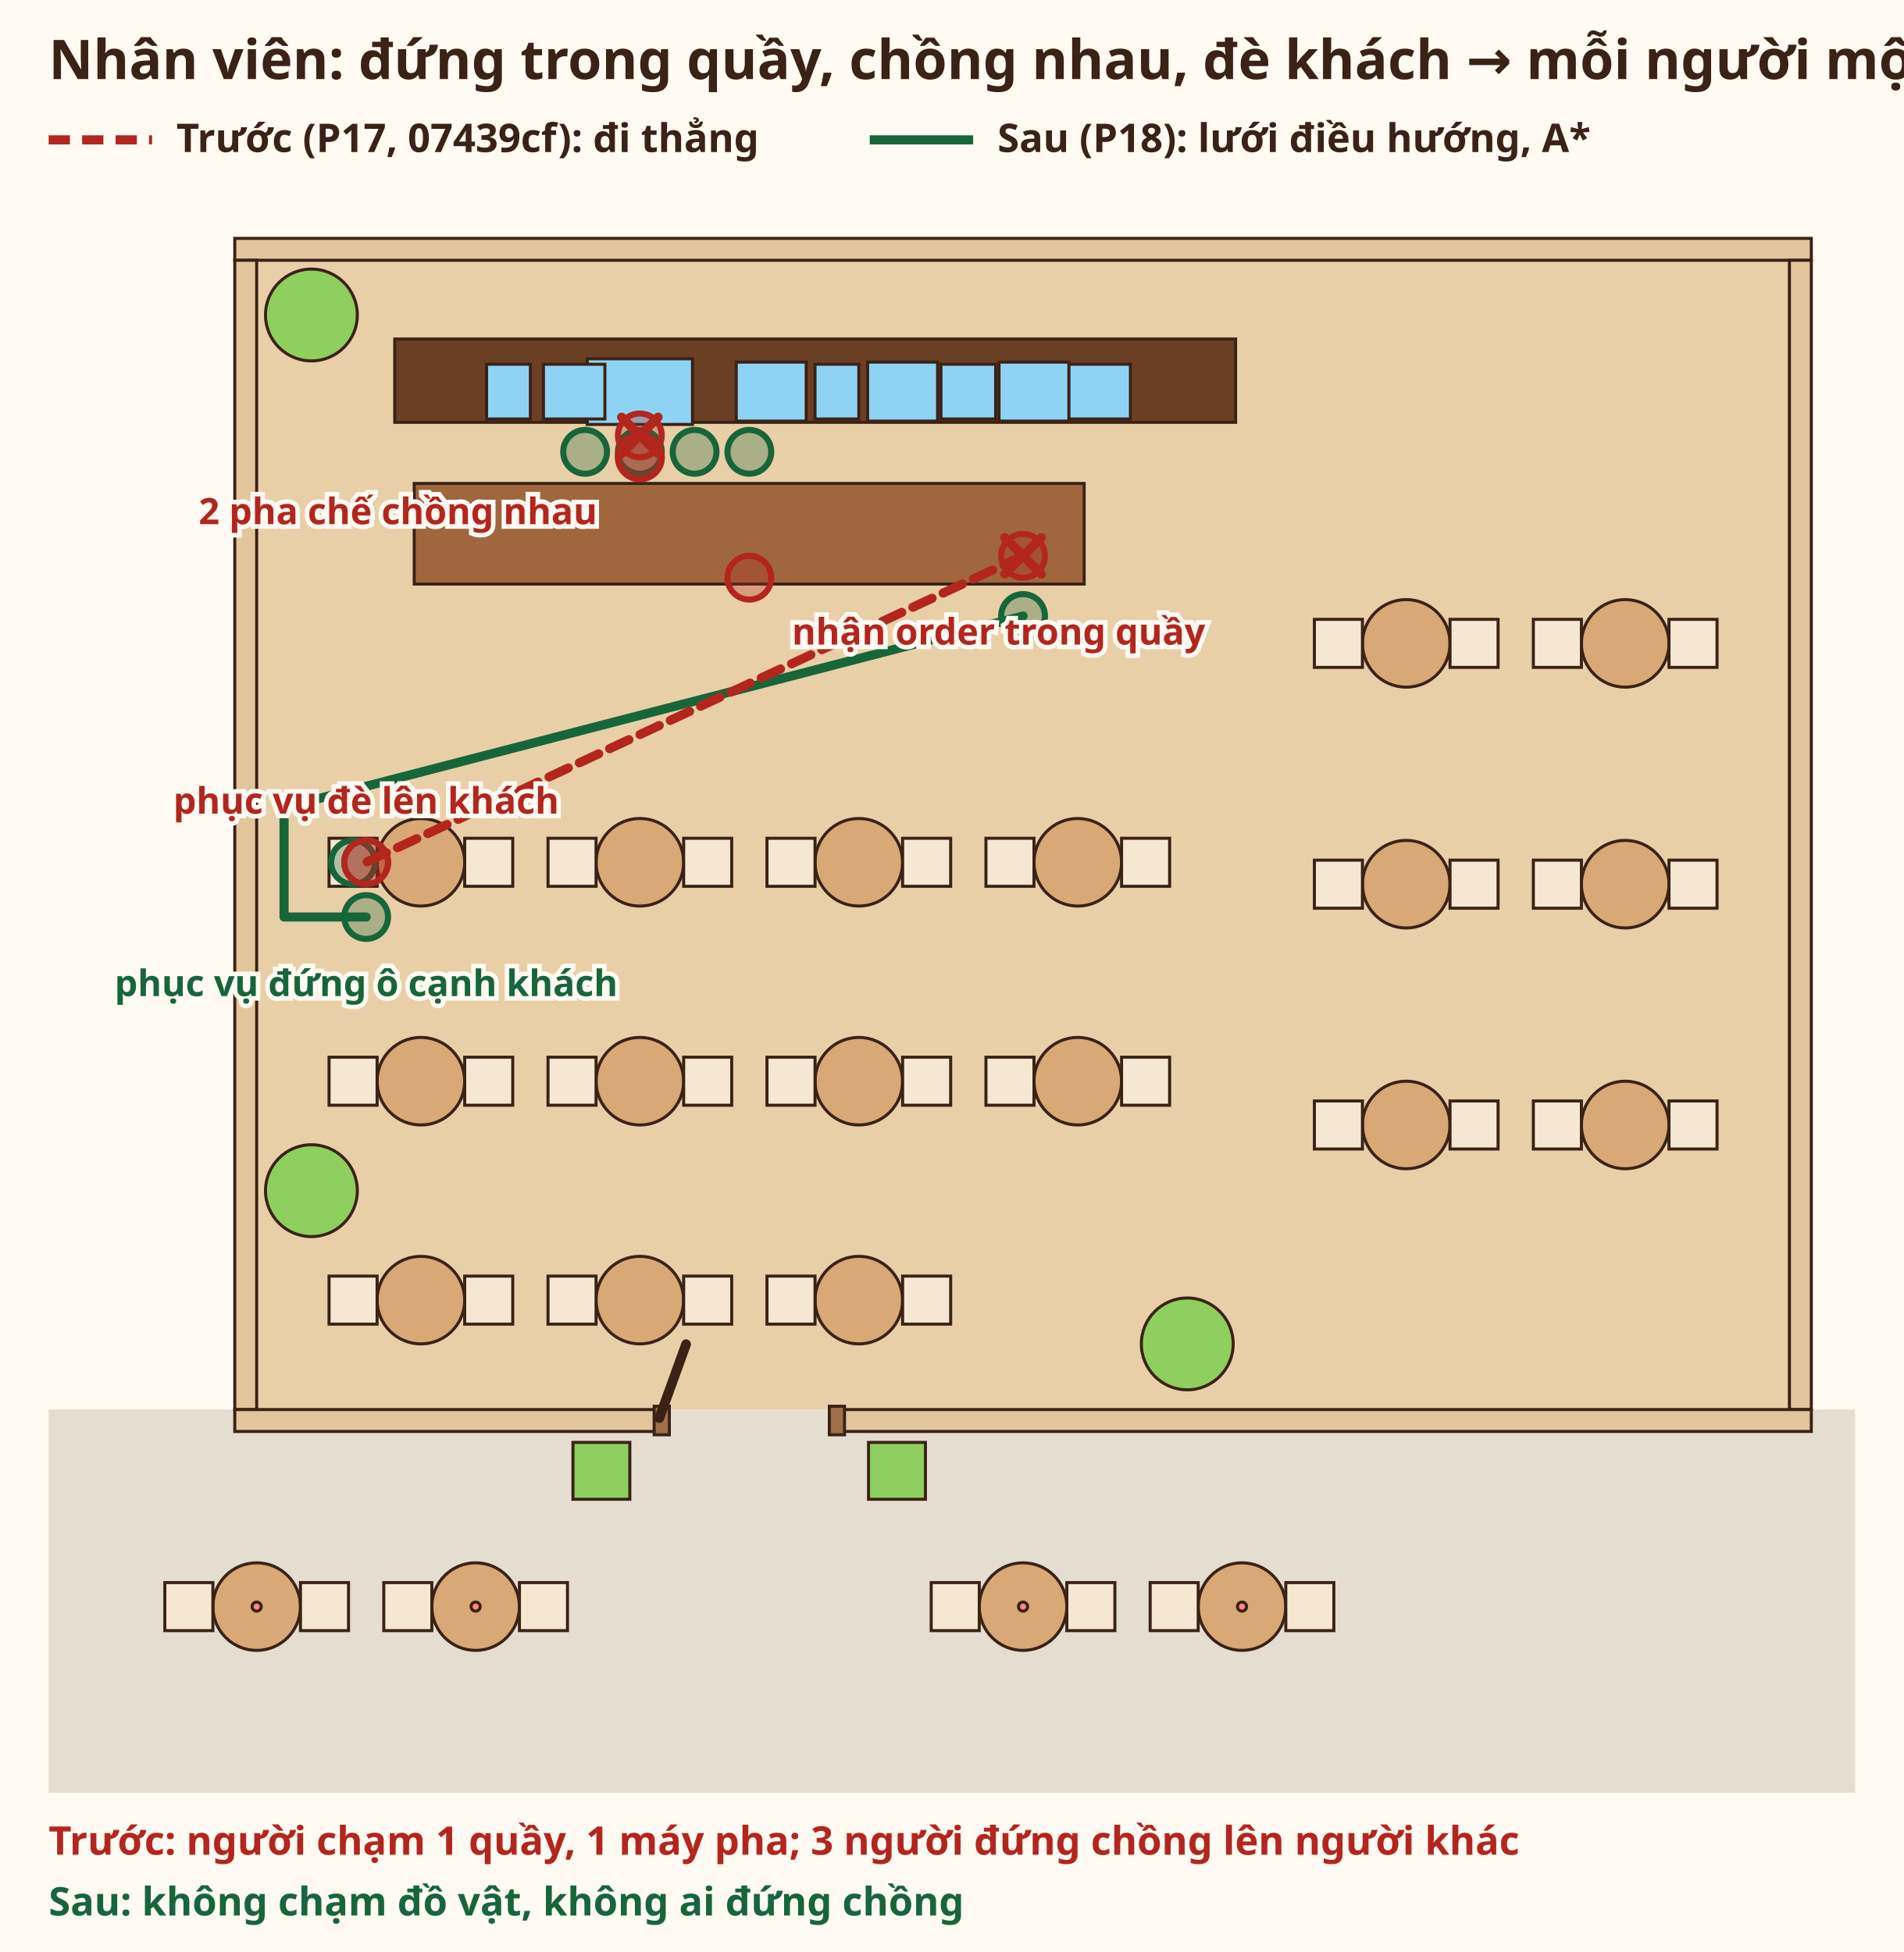
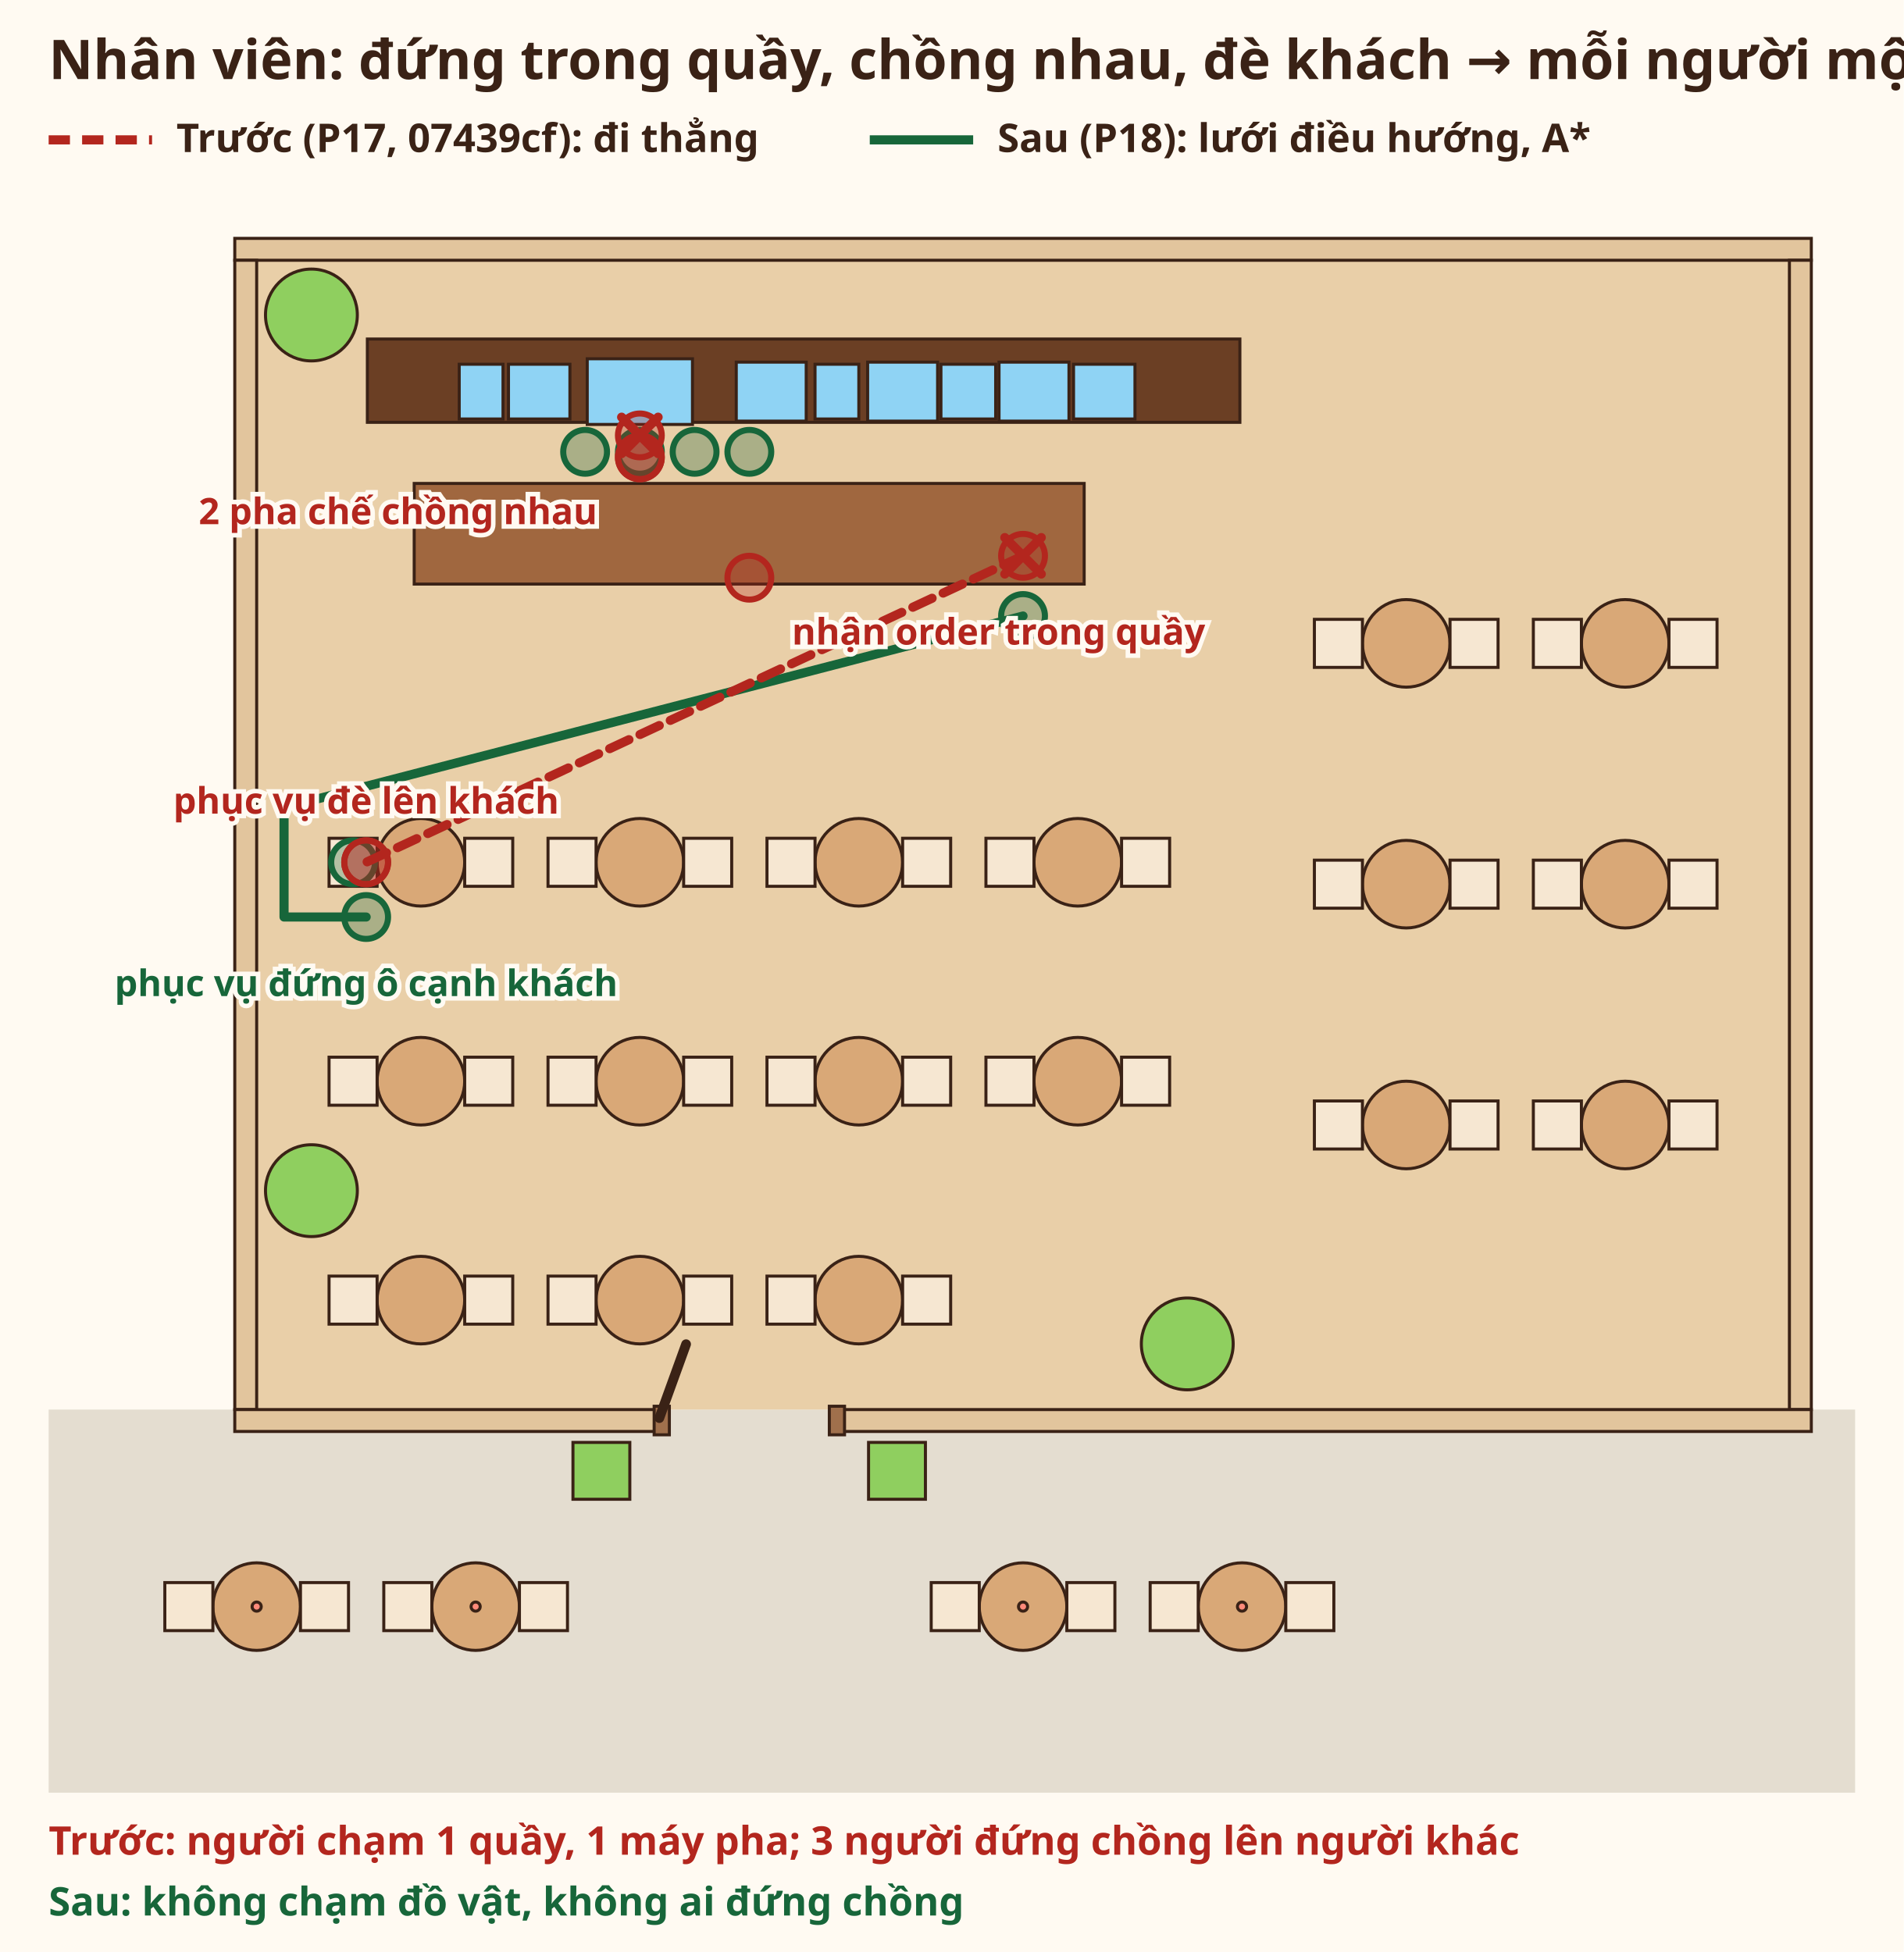
<svg xmlns="http://www.w3.org/2000/svg" width="626" height="642" viewBox="0 0 626 642" role="img" aria-labelledby="t-staff" font-family="Nunito, system-ui, sans-serif">
  <rect width="626" height="642" fill="#fffaf2" />
  <text x="16" y="26" font-size="18" font-weight="800" fill="#3a2216">Nhân viên: đứng trong quầy, chồng nhau, đè khách → mỗi người một ô trống</text>
  <line x1="16" y1="46" x2="50" y2="46" stroke="#b3261e" stroke-width="3" stroke-dasharray="7 4" />
  <text x="58" y="50" font-size="13" font-weight="700" fill="#3a2216">Trước (P17, 07439cf): đi thẳng</text>
  <line x1="286" y1="46" x2="320" y2="46" stroke="#17663a" stroke-width="3" />
  <text x="328" y="50" font-size="13" font-weight="700" fill="#3a2216">Sau (P18): lưới điều hướng, A*</text>
  <rect x="16" y="463.6" width="594" height="126" fill="#e4ddd0" />
  <rect x="84.4" y="85.6" width="504" height="378" fill="#e9cfa8" />
  <rect x="77.2" y="78.4" width="518.4" height="7.2" fill="#e2c59d" stroke="#3a2216" stroke-width="1" />
  <rect x="77.2" y="85.6" width="7.2" height="378" fill="#e2c59d" stroke="#3a2216" stroke-width="1" />
  <rect x="588.4" y="85.6" width="7.2" height="378" fill="#e2c59d" stroke="#3a2216" stroke-width="1" />
  <rect x="77.2" y="463.6" width="140.4" height="7.2" fill="#e2c59d" stroke="#3a2216" stroke-width="1" />
  <rect x="275.2" y="463.6" width="320.4" height="7.2" fill="#e2c59d" stroke="#3a2216" stroke-width="1" />
  <rect x="215.1" y="462.5" width="5" height="9.4" fill="#a0704c" stroke="#3a2216" stroke-width="1" />
  <rect x="272.7" y="462.5" width="5" height="9.4" fill="#a0704c" stroke="#3a2216" stroke-width="1" />
  <line x1="216.8" y1="466.4" x2="225.6" y2="442.1" stroke="#3a2216" stroke-width="3.2" stroke-linecap="round" />
  <rect x="188.4" y="474.4" width="18.7" height="18.7" fill="#8fcf5f" stroke="#3a2216" stroke-width="1" />
  <rect x="285.6" y="474.4" width="18.7" height="18.7" fill="#8fcf5f" stroke="#3a2216" stroke-width="1" />
  <rect x="136.2" y="159" width="220.3" height="33.1" fill="#a0673f" stroke="#3a2216" stroke-width="1" />
-   <rect x="129.8" y="111.5" width="276.5" height="27.4" fill="#6b3f24" stroke="#3a2216" stroke-width="1" />
+   <rect x="120.8" y="111.5" width="286.9" height="27.4" fill="#6b3f24" stroke="#3a2216" stroke-width="1" />
  <rect x="193.1" y="118" width="34.6" height="21.6" fill="#8fd3f4" stroke="#3a2216" stroke-width="1" />
  <rect x="242.1" y="119.1" width="23" height="19.4" fill="#8fd3f4" stroke="#3a2216" stroke-width="1" />
  <rect x="285.3" y="119.1" width="23" height="19.4" fill="#8fd3f4" stroke="#3a2216" stroke-width="1" />
  <rect x="328.5" y="119.1" width="23" height="19.4" fill="#8fd3f4" stroke="#3a2216" stroke-width="1" />
-   <rect x="160" y="119.8" width="14.4" height="18" fill="#8fd3f4" stroke="#3a2216" stroke-width="1" />
-   <rect x="178.7" y="119.8" width="20.2" height="18" fill="#8fd3f4" stroke="#3a2216" stroke-width="1" />
+   <rect x="151" y="119.8" width="14.4" height="18" fill="#8fd3f4" stroke="#3a2216" stroke-width="1" />
+   <rect x="167.2" y="119.8" width="20.2" height="18" fill="#8fd3f4" stroke="#3a2216" stroke-width="1" />
  <rect x="268" y="119.8" width="14.4" height="18" fill="#8fd3f4" stroke="#3a2216" stroke-width="1" />
  <rect x="309.4" y="119.8" width="18" height="18" fill="#8fd3f4" stroke="#3a2216" stroke-width="1" />
-   <rect x="351.5" y="119.8" width="20.2" height="18" fill="#8fd3f4" stroke="#3a2216" stroke-width="1" />
+   <rect x="353" y="119.8" width="20.2" height="18" fill="#8fd3f4" stroke="#3a2216" stroke-width="1" />
  <circle cx="138.4" cy="283.6" r="14.4" fill="#d9a877" stroke="#3a2216" stroke-width="1" />
  <rect x="108.2" y="275.7" width="15.8" height="15.8" fill="#f6e7d2" stroke="#3a2216" stroke-width="1" />
  <rect x="152.8" y="275.7" width="15.8" height="15.8" fill="#f6e7d2" stroke="#3a2216" stroke-width="1" />
  <circle cx="210.4" cy="283.6" r="14.4" fill="#d9a877" stroke="#3a2216" stroke-width="1" />
  <rect x="180.2" y="275.7" width="15.8" height="15.8" fill="#f6e7d2" stroke="#3a2216" stroke-width="1" />
  <rect x="224.8" y="275.7" width="15.8" height="15.8" fill="#f6e7d2" stroke="#3a2216" stroke-width="1" />
  <circle cx="282.4" cy="283.6" r="14.4" fill="#d9a877" stroke="#3a2216" stroke-width="1" />
  <rect x="252.2" y="275.7" width="15.8" height="15.8" fill="#f6e7d2" stroke="#3a2216" stroke-width="1" />
  <rect x="296.8" y="275.7" width="15.8" height="15.8" fill="#f6e7d2" stroke="#3a2216" stroke-width="1" />
  <circle cx="354.4" cy="283.6" r="14.4" fill="#d9a877" stroke="#3a2216" stroke-width="1" />
  <rect x="324.2" y="275.7" width="15.8" height="15.8" fill="#f6e7d2" stroke="#3a2216" stroke-width="1" />
  <rect x="368.8" y="275.7" width="15.8" height="15.8" fill="#f6e7d2" stroke="#3a2216" stroke-width="1" />
  <circle cx="138.4" cy="355.6" r="14.4" fill="#d9a877" stroke="#3a2216" stroke-width="1" />
  <rect x="108.2" y="347.7" width="15.8" height="15.8" fill="#f6e7d2" stroke="#3a2216" stroke-width="1" />
  <rect x="152.8" y="347.7" width="15.8" height="15.8" fill="#f6e7d2" stroke="#3a2216" stroke-width="1" />
  <circle cx="210.4" cy="355.6" r="14.4" fill="#d9a877" stroke="#3a2216" stroke-width="1" />
  <rect x="180.2" y="347.7" width="15.8" height="15.8" fill="#f6e7d2" stroke="#3a2216" stroke-width="1" />
  <rect x="224.8" y="347.7" width="15.8" height="15.8" fill="#f6e7d2" stroke="#3a2216" stroke-width="1" />
  <circle cx="282.4" cy="355.6" r="14.4" fill="#d9a877" stroke="#3a2216" stroke-width="1" />
  <rect x="252.2" y="347.7" width="15.8" height="15.8" fill="#f6e7d2" stroke="#3a2216" stroke-width="1" />
  <rect x="296.8" y="347.7" width="15.8" height="15.8" fill="#f6e7d2" stroke="#3a2216" stroke-width="1" />
  <circle cx="354.4" cy="355.6" r="14.4" fill="#d9a877" stroke="#3a2216" stroke-width="1" />
  <rect x="324.2" y="347.7" width="15.8" height="15.8" fill="#f6e7d2" stroke="#3a2216" stroke-width="1" />
  <rect x="368.8" y="347.7" width="15.8" height="15.8" fill="#f6e7d2" stroke="#3a2216" stroke-width="1" />
  <circle cx="138.4" cy="427.6" r="14.4" fill="#d9a877" stroke="#3a2216" stroke-width="1" />
  <rect x="108.2" y="419.7" width="15.8" height="15.8" fill="#f6e7d2" stroke="#3a2216" stroke-width="1" />
  <rect x="152.8" y="419.7" width="15.8" height="15.8" fill="#f6e7d2" stroke="#3a2216" stroke-width="1" />
  <circle cx="156.4" cy="528.4" r="14.4" fill="#d9a877" stroke="#3a2216" stroke-width="1" />
  <rect x="126.2" y="520.5" width="15.8" height="15.8" fill="#f6e7d2" stroke="#3a2216" stroke-width="1" />
  <rect x="170.8" y="520.5" width="15.8" height="15.8" fill="#f6e7d2" stroke="#3a2216" stroke-width="1" />
  <circle cx="156.4" cy="528.4" r="1.5" fill="#ff8a7a" stroke="#3a2216" stroke-width="1" />
  <circle cx="336.4" cy="528.4" r="14.4" fill="#d9a877" stroke="#3a2216" stroke-width="1" />
  <rect x="306.2" y="520.5" width="15.8" height="15.8" fill="#f6e7d2" stroke="#3a2216" stroke-width="1" />
  <rect x="350.8" y="520.5" width="15.8" height="15.8" fill="#f6e7d2" stroke="#3a2216" stroke-width="1" />
  <circle cx="336.4" cy="528.4" r="1.5" fill="#ff8a7a" stroke="#3a2216" stroke-width="1" />
  <circle cx="84.4" cy="528.4" r="14.4" fill="#d9a877" stroke="#3a2216" stroke-width="1" />
  <rect x="54.2" y="520.5" width="15.8" height="15.8" fill="#f6e7d2" stroke="#3a2216" stroke-width="1" />
  <rect x="98.8" y="520.5" width="15.8" height="15.8" fill="#f6e7d2" stroke="#3a2216" stroke-width="1" />
  <circle cx="84.4" cy="528.4" r="1.5" fill="#ff8a7a" stroke="#3a2216" stroke-width="1" />
  <circle cx="408.4" cy="528.4" r="14.4" fill="#d9a877" stroke="#3a2216" stroke-width="1" />
  <rect x="378.2" y="520.5" width="15.8" height="15.8" fill="#f6e7d2" stroke="#3a2216" stroke-width="1" />
  <rect x="422.8" y="520.5" width="15.8" height="15.8" fill="#f6e7d2" stroke="#3a2216" stroke-width="1" />
  <circle cx="408.4" cy="528.4" r="1.5" fill="#ff8a7a" stroke="#3a2216" stroke-width="1" />
  <circle cx="462.4" cy="211.6" r="14.4" fill="#d9a877" stroke="#3a2216" stroke-width="1" />
  <rect x="432.2" y="203.7" width="15.8" height="15.8" fill="#f6e7d2" stroke="#3a2216" stroke-width="1" />
  <rect x="476.8" y="203.7" width="15.8" height="15.8" fill="#f6e7d2" stroke="#3a2216" stroke-width="1" />
  <circle cx="462.4" cy="290.8" r="14.4" fill="#d9a877" stroke="#3a2216" stroke-width="1" />
  <rect x="432.2" y="282.9" width="15.8" height="15.8" fill="#f6e7d2" stroke="#3a2216" stroke-width="1" />
  <rect x="476.8" y="282.9" width="15.8" height="15.8" fill="#f6e7d2" stroke="#3a2216" stroke-width="1" />
  <circle cx="462.4" cy="370" r="14.4" fill="#d9a877" stroke="#3a2216" stroke-width="1" />
  <rect x="432.2" y="362.1" width="15.8" height="15.8" fill="#f6e7d2" stroke="#3a2216" stroke-width="1" />
  <rect x="476.8" y="362.1" width="15.8" height="15.8" fill="#f6e7d2" stroke="#3a2216" stroke-width="1" />
  <circle cx="534.4" cy="211.6" r="14.4" fill="#d9a877" stroke="#3a2216" stroke-width="1" />
  <rect x="504.2" y="203.7" width="15.8" height="15.8" fill="#f6e7d2" stroke="#3a2216" stroke-width="1" />
  <rect x="548.8" y="203.7" width="15.8" height="15.8" fill="#f6e7d2" stroke="#3a2216" stroke-width="1" />
  <circle cx="534.4" cy="290.8" r="14.4" fill="#d9a877" stroke="#3a2216" stroke-width="1" />
  <rect x="504.2" y="282.9" width="15.8" height="15.8" fill="#f6e7d2" stroke="#3a2216" stroke-width="1" />
  <rect x="548.8" y="282.9" width="15.8" height="15.8" fill="#f6e7d2" stroke="#3a2216" stroke-width="1" />
  <circle cx="534.4" cy="370" r="14.4" fill="#d9a877" stroke="#3a2216" stroke-width="1" />
  <rect x="504.2" y="362.1" width="15.8" height="15.8" fill="#f6e7d2" stroke="#3a2216" stroke-width="1" />
  <rect x="548.8" y="362.1" width="15.8" height="15.8" fill="#f6e7d2" stroke="#3a2216" stroke-width="1" />
  <circle cx="210.4" cy="427.6" r="14.4" fill="#d9a877" stroke="#3a2216" stroke-width="1" />
  <rect x="180.2" y="419.7" width="15.8" height="15.8" fill="#f6e7d2" stroke="#3a2216" stroke-width="1" />
  <rect x="224.8" y="419.7" width="15.8" height="15.8" fill="#f6e7d2" stroke="#3a2216" stroke-width="1" />
  <circle cx="282.4" cy="427.6" r="14.4" fill="#d9a877" stroke="#3a2216" stroke-width="1" />
  <rect x="252.2" y="419.7" width="15.8" height="15.8" fill="#f6e7d2" stroke="#3a2216" stroke-width="1" />
  <rect x="296.8" y="419.7" width="15.8" height="15.8" fill="#f6e7d2" stroke="#3a2216" stroke-width="1" />
  <circle cx="102.4" cy="103.6" r="15.1" fill="#8fcf5f" stroke="#3a2216" stroke-width="1" />
  <circle cx="390.4" cy="442" r="15.1" fill="#8fcf5f" stroke="#3a2216" stroke-width="1" />
  <circle cx="102.4" cy="391.6" r="15.1" fill="#8fcf5f" stroke="#3a2216" stroke-width="1" />
  <polyline points="336.4,202.6 93.4,265.6 93.4,301.6 120.4,301.6" fill="none" stroke="#17663a" stroke-width="3" stroke-linejoin="round" stroke-linecap="round" />
  <circle cx="246.4" cy="148.6" r="7.2" fill="#17663a" fill-opacity="0.3" stroke="#17663a" stroke-width="2" />
  <circle cx="210.4" cy="148.6" r="7.2" fill="#17663a" fill-opacity="0.3" stroke="#17663a" stroke-width="2" />
  <circle cx="192.4" cy="148.6" r="7.2" fill="#17663a" fill-opacity="0.3" stroke="#17663a" stroke-width="2" />
  <circle cx="228.4" cy="148.6" r="7.2" fill="#17663a" fill-opacity="0.3" stroke="#17663a" stroke-width="2" />
  <circle cx="336.4" cy="202.6" r="7.2" fill="#17663a" fill-opacity="0.3" stroke="#17663a" stroke-width="2" />
  <circle cx="120.4" cy="301.6" r="7.2" fill="#17663a" fill-opacity="0.3" stroke="#17663a" stroke-width="2" />
  <circle cx="116.1" cy="283.6" r="7.2" fill="#17663a" fill-opacity="0.3" stroke="#17663a" stroke-width="2" />
  <polyline points="336.4,182.8 120.4,283.6" fill="none" stroke="#b3261e" stroke-width="3" stroke-linejoin="round" stroke-linecap="round" stroke-dasharray="7 4" />
  <circle cx="246.4" cy="190" r="7.2" fill="#b3261e" fill-opacity="0.3" stroke="#b3261e" stroke-width="2" />
  <circle cx="210.4" cy="143.2" r="7.2" fill="#b3261e" fill-opacity="0.3" stroke="#b3261e" stroke-width="2" />
  <circle cx="210.4" cy="150.4" r="7.2" fill="#b3261e" fill-opacity="0.3" stroke="#b3261e" stroke-width="2" />
  <circle cx="210.4" cy="150.4" r="7.2" fill="#b3261e" fill-opacity="0.3" stroke="#b3261e" stroke-width="2" />
  <circle cx="336.4" cy="182.8" r="7.2" fill="#b3261e" fill-opacity="0.3" stroke="#b3261e" stroke-width="2" />
  <circle cx="120.4" cy="283.6" r="7.2" fill="#b3261e" fill-opacity="0.3" stroke="#b3261e" stroke-width="2" />
  <circle cx="120.4" cy="283.6" r="7.2" fill="#b3261e" fill-opacity="0.3" stroke="#b3261e" stroke-width="2" />
  <path d="M330.4 176.8L342.4 188.8M342.4 176.8L330.4 188.8" stroke="#b3261e" stroke-width="3" stroke-linecap="round" />
  <path d="M204.4 137.2L216.4 149.2M216.4 137.2L204.4 149.2" stroke="#b3261e" stroke-width="3" stroke-linecap="round" />
  <text x="260.4" y="212" font-size="12" font-weight="800" fill="#b3261e" stroke="#fffaf2" stroke-width="3" paint-order="stroke" text-anchor="start">nhận order trong quầy</text>
  <text x="196.4" y="172.4" font-size="12" font-weight="800" fill="#b3261e" stroke="#fffaf2" stroke-width="3" paint-order="stroke" text-anchor="end">2 pha chế chồng nhau</text>
  <text x="120.4" y="267.6" font-size="12" font-weight="800" fill="#b3261e" stroke="#fffaf2" stroke-width="3" paint-order="stroke" text-anchor="middle">phục vụ đè lên khách</text>
  <text x="120.4" y="327.6" font-size="12" font-weight="800" fill="#17663a" stroke="#fffaf2" stroke-width="3" paint-order="stroke" text-anchor="middle">phục vụ đứng ô cạnh khách</text>
  <text x="16" y="610" font-size="13" font-weight="700" fill="#b3261e">Trước: người chạm 1 quầy, 1 máy pha; 3 người đứng chồng lên người khác</text>
  <text x="16" y="630" font-size="13" font-weight="700" fill="#17663a">Sau: không chạm đồ vật, không ai đứng chồng</text>
</svg>
